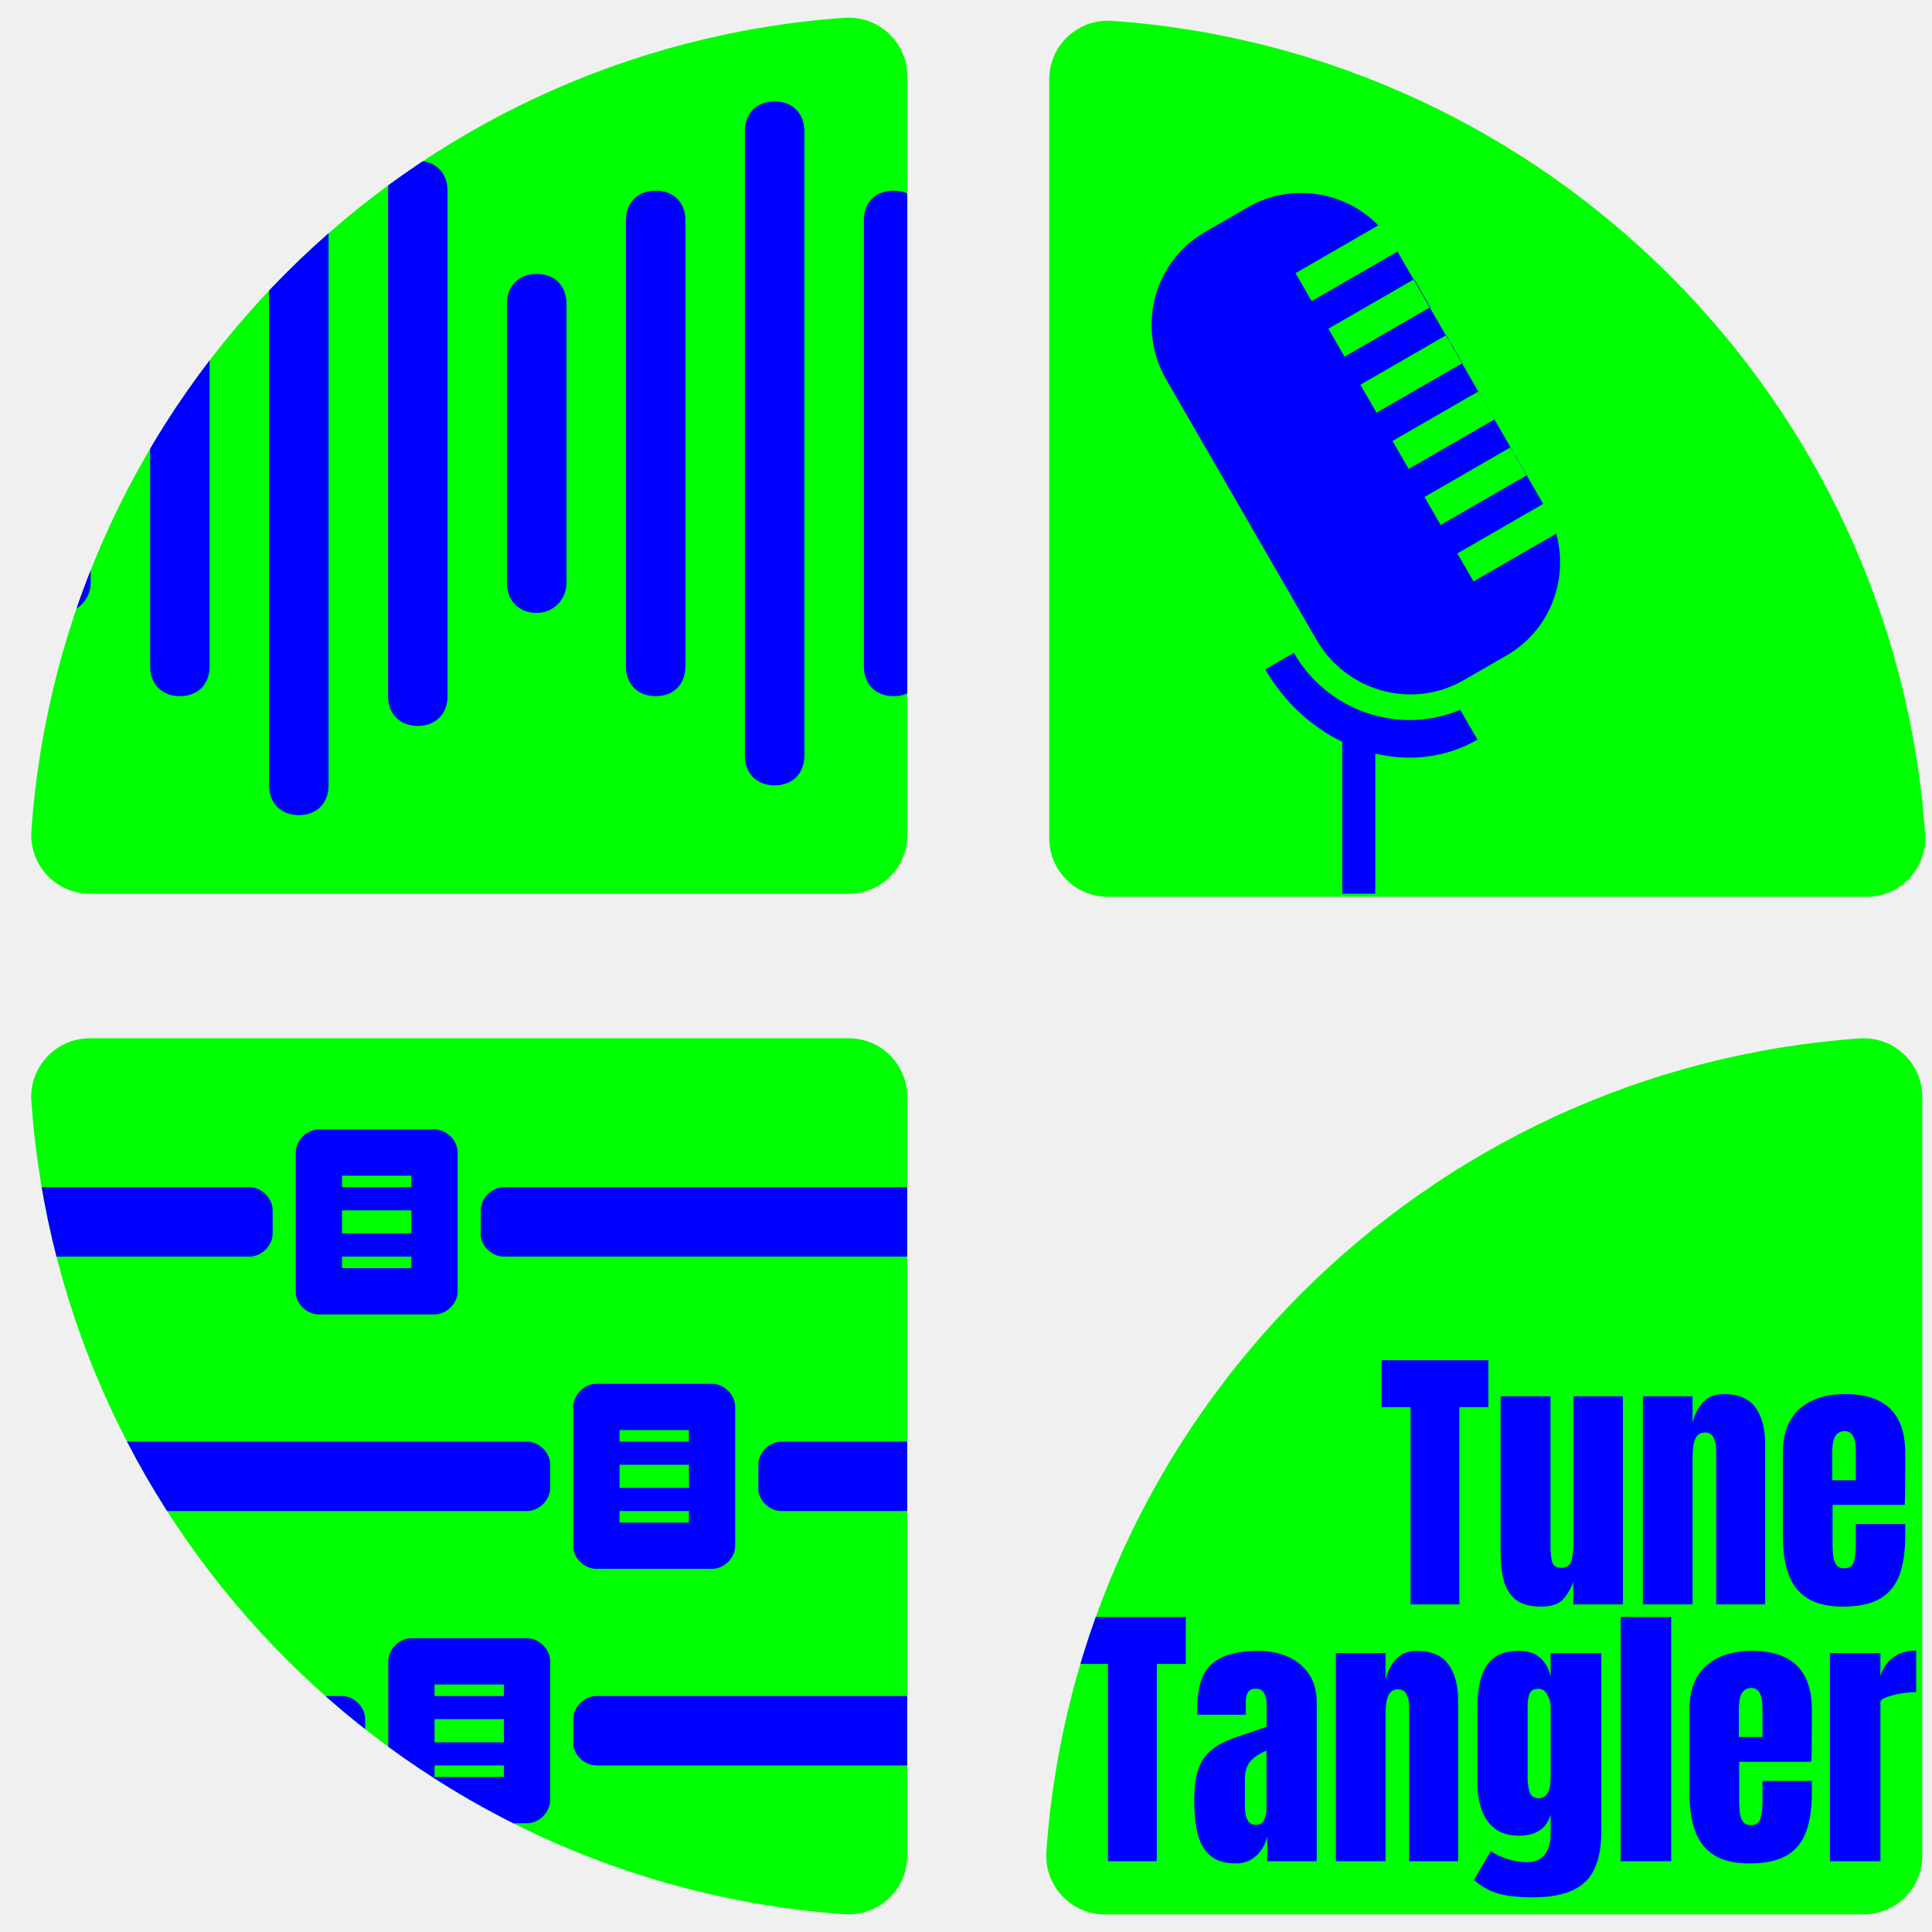
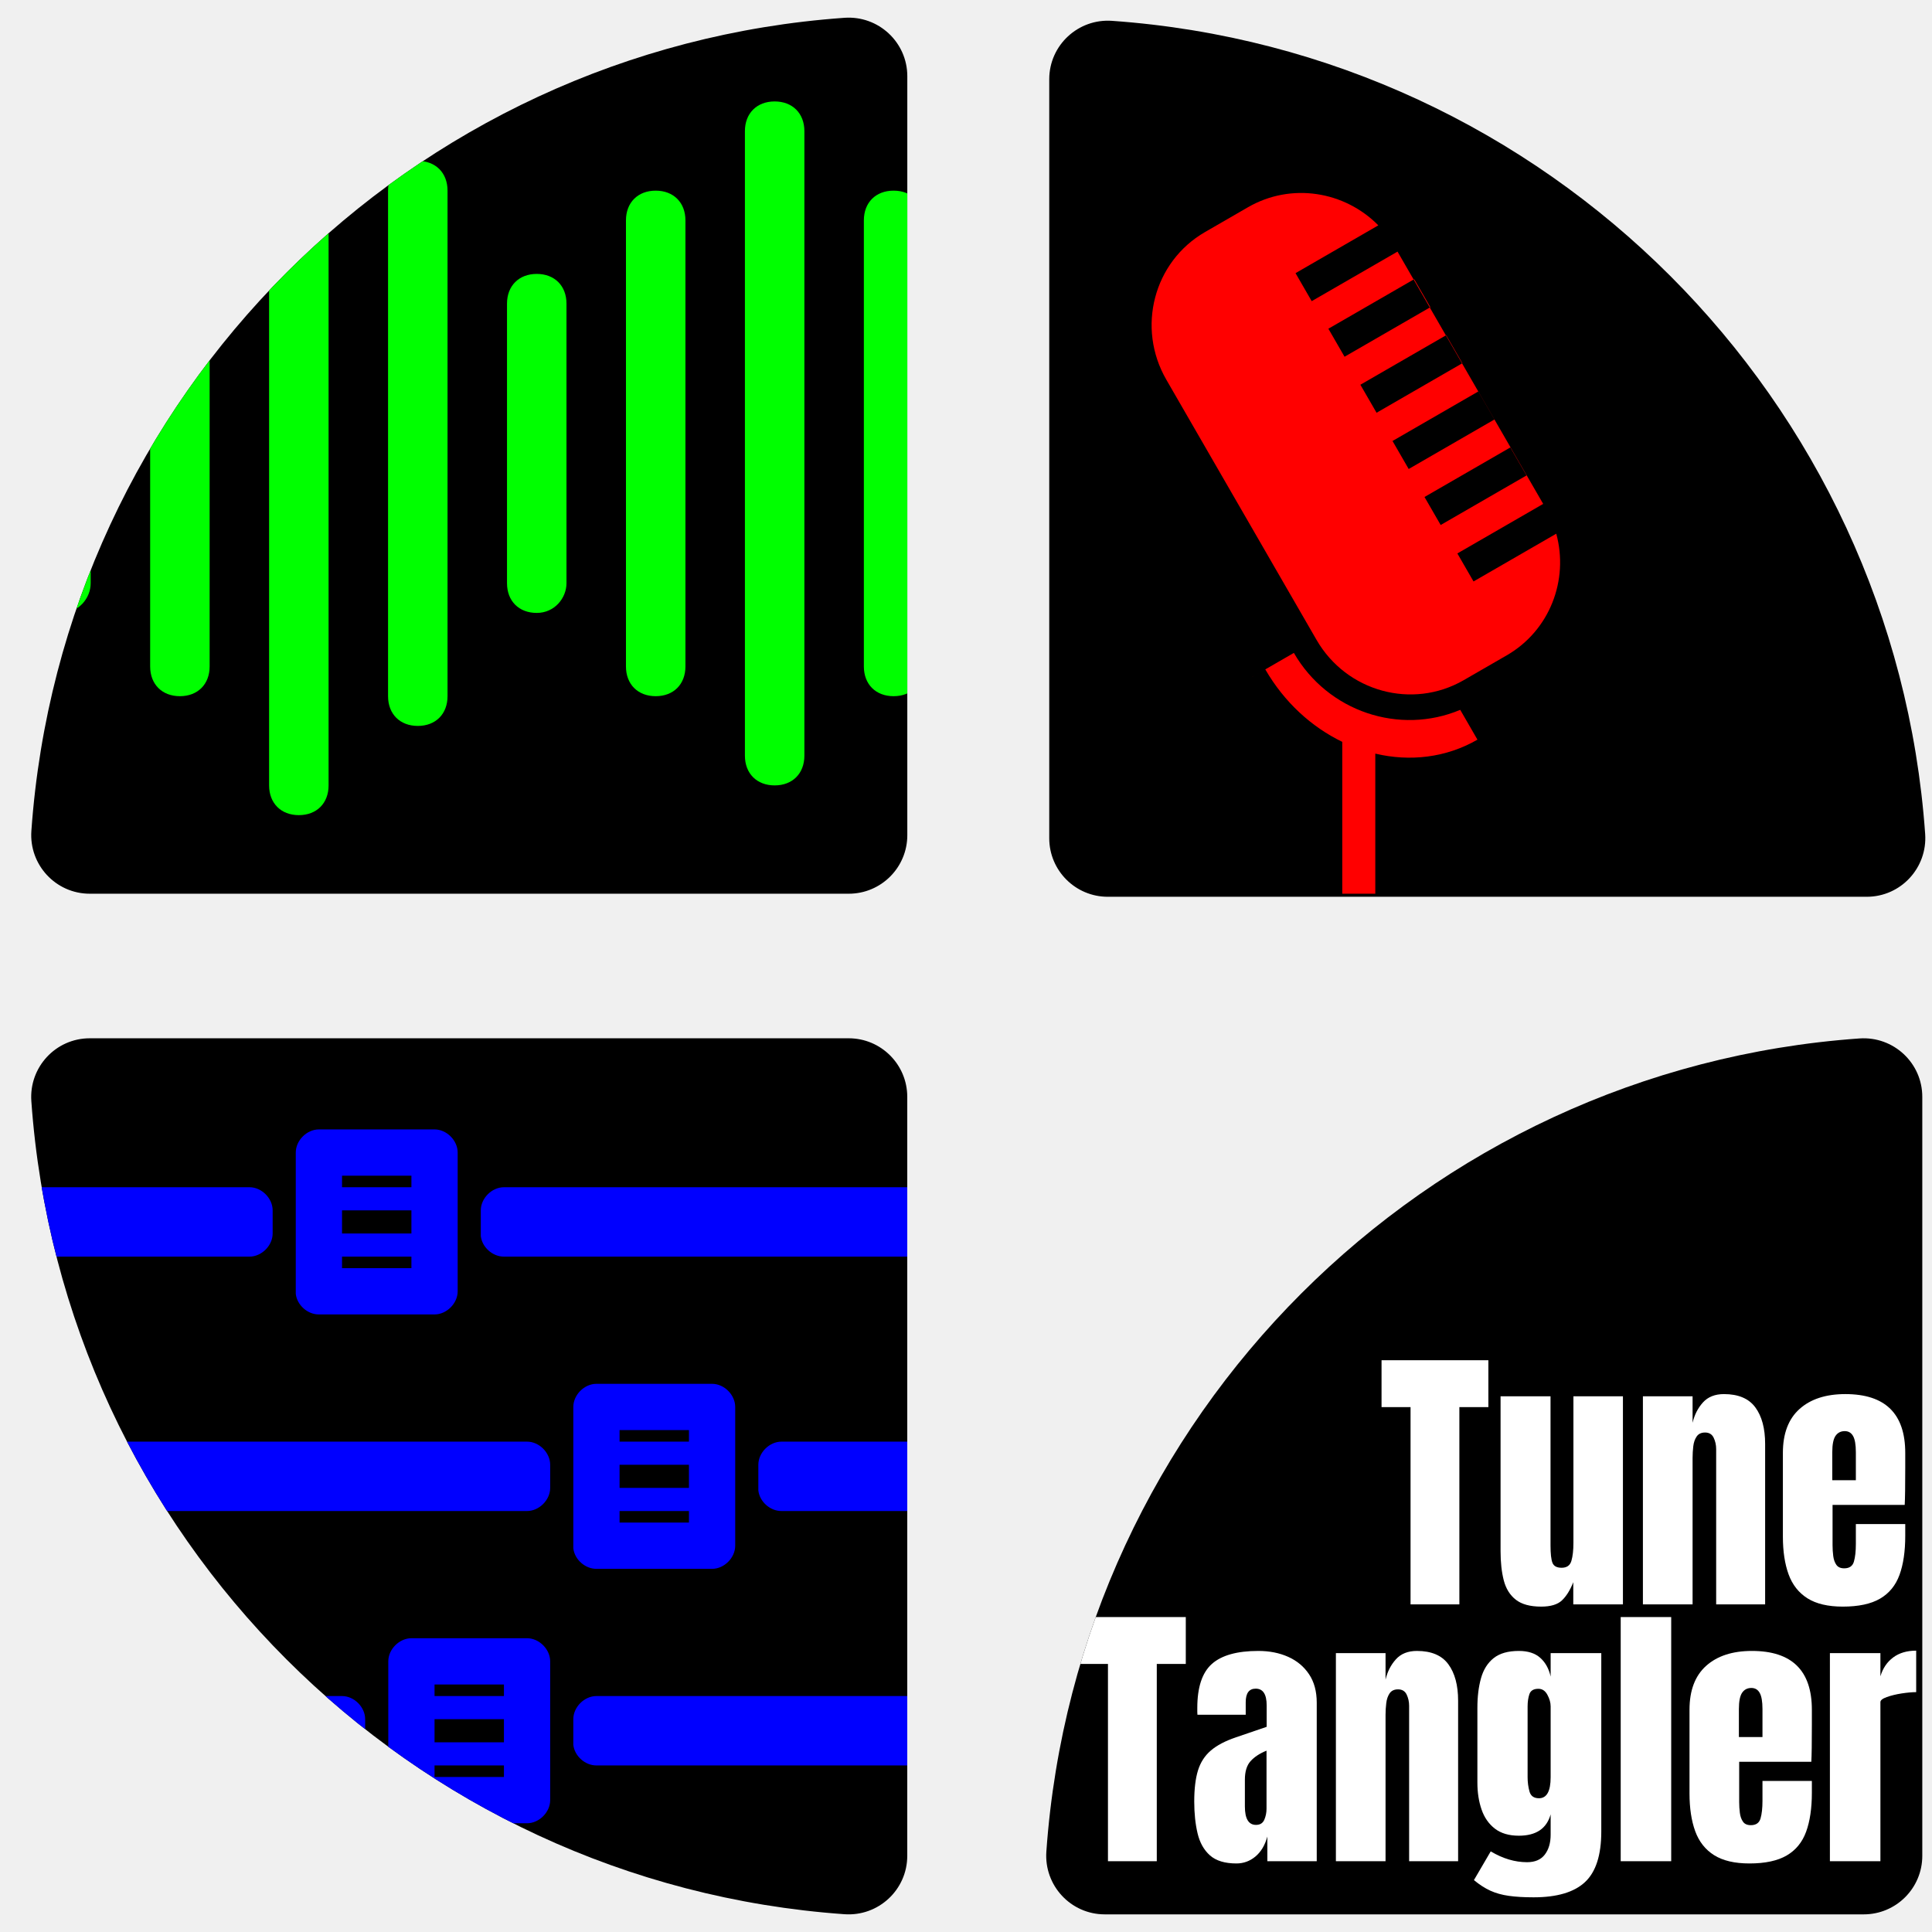
<svg xmlns="http://www.w3.org/2000/svg" version="1.1" width="1500" height="1500" viewBox="0 0 816 816" x="0" y="0">
  <g transform="translate(0 0)scale(1)">
    <defs>
      <clipPath id="waveClip">
        <path d="M507.5.09C236.1 19.28 19.28 236.1.09 507.5c-1.5 21.18 15.22 39.21 36.45 39.21h473.64c20.18 0 36.54-16.36 36.54-36.54V36.54c0-21.23-18.03-37.94-39.21-36.45Z" transform="translate(198.2 192.46)scale(.6768)translate(-273.36 -273.35)" />
      </clipPath>
      <clipPath id="micClip">
        <path d="M507.5.09C236.1 19.28 19.28 236.1.09 507.5c-1.5 21.18 15.22 39.21 36.45 39.21h473.64c20.18 0 36.54-16.36 36.54-36.54V36.54c0-21.23-18.03-37.94-39.21-36.45Z" transform="rotate(90 217.21 410.96)scale(.6768)translate(-273.36 -273.35)" />
      </clipPath>
      <clipPath id="slidersClip">
        <path d="M507.5.09C236.1 19.28 19.28 236.1.09 507.5c-1.5 21.18 15.22 39.21 36.45 39.21h473.64c20.18 0 36.54-16.36 36.54-36.54V36.54c0-21.23-18.03-37.94-39.21-36.45Z" transform="rotate(-90 410.86 212.68)scale(.6768)translate(-273.36 -273.35)" />
      </clipPath>
      <clipPath id="textClip">
        <path d="M507.5.09C236.1 19.28 19.28 236.1.09 507.5c-1.5 21.18 15.22 39.21 36.45 39.21h473.64c20.18 0 36.54-16.36 36.54-36.54V36.54c0-21.23-18.03-37.94-39.21-36.45Z" transform="translate(626.89 623.54)scale(.6768)translate(-273.36 -273.35)" />
      </clipPath>
    </defs>
    <g transform="translate(198.2 192.46)scale(.6768)">
-       <path fill="#00ff00" d="M507.5.09C236.1 19.28 19.28 236.1.09 507.5c-1.5 21.18 15.22 39.21 36.45 39.21h473.64c20.18 0 36.54-16.36 36.54-36.54V36.54c0-21.23-18.03-37.94-39.21-36.45Z" transform="translate(-273.36 -273.35)" />
+       <path class="shape" fill="#000000" d="M507.5.09C236.1 19.28 19.28 236.1.09 507.5c-1.5 21.18 15.22 39.21 36.45 39.21h473.64c20.18 0 36.54-16.36 36.54-36.54V36.54c0-21.23-18.03-37.94-39.21-36.45Z" transform="translate(-273.36 -273.35)" />
    </g>
    <g clip-path="url(#waveClip)">
-       <path fill="#0000ff" d="M25.74 258.874c-7.536 0-12.56-5.024-12.56-12.56V128.25c0-7.536 5.024-12.56 12.56-12.56s12.56 5.024 12.56 12.56v118.064c0 6.28-5.024 12.56-12.56 12.56" />
-       <path fill="#0000ff" d="M75.98 294.042c-7.536 0-12.56-5.024-12.56-12.56v-188.4c0-7.536 5.024-12.56 12.56-12.56s12.56 5.024 12.56 12.56v188.4c0 7.536-5.024 12.56-12.56 12.56" />
-       <path fill="#0000ff" d="M126.22 344.282c-7.536 0-12.56-5.024-12.56-12.56V42.842c0-7.536 5.024-12.56 12.56-12.56s12.56 5.024 12.56 12.56v288.88c0 7.536-5.024 12.56-12.56 12.56" />
-       <path fill="#0000ff" d="M176.46 306.602c-7.536 0-12.56-5.024-12.56-12.56V80.522c0-7.536 5.024-12.56 12.56-12.56s12.56 5.024 12.56 12.56v213.52c0 7.536-5.024 12.56-12.56 12.56" />
-       <path fill="#0000ff" d="M226.7 258.874c-7.536 0-12.56-5.024-12.56-12.56V128.25c0-7.536 5.024-12.56 12.56-12.56s12.56 5.024 12.56 12.56v118.064c0 6.28-5.024 12.56-12.56 12.56" />
-       <path fill="#0000ff" d="M276.94 294.042c-7.536 0-12.56-5.024-12.56-12.56v-188.4c0-7.536 5.024-12.56 12.56-12.56s12.56 5.024 12.56 12.56v188.4c0 7.536-5.024 12.56-12.56 12.56" />
-       <path fill="#0000ff" d="M327.18 331.722c-7.536 0-12.56-5.024-12.56-12.56V55.402c0-7.536 5.024-12.56 12.56-12.56s12.56 5.024 12.56 12.56v263.76c0 7.536-5.024 12.56-12.56 12.56" />
-       <path fill="#0000ff" d="M377.42 294.042c-7.536 0-12.56-5.024-12.56-12.56v-188.4c0-7.536 5.024-12.56 12.56-12.56s12.56 5.024 12.56 12.56v188.4c0 7.536-5.024 12.56-12.56 12.56" />
+       <path class="wave" fill="#00ff00" d="M25.74 258.874c-7.536 0-12.56-5.024-12.56-12.56V128.25c0-7.536 5.024-12.56 12.56-12.56s12.56 5.024 12.56 12.56v118.064c0 6.28-5.024 12.56-12.56 12.56" />
+       <path class="wave" fill="#00ff00" d="M75.98 294.042c-7.536 0-12.56-5.024-12.56-12.56v-188.4c0-7.536 5.024-12.56 12.56-12.56s12.56 5.024 12.56 12.56v188.4c0 7.536-5.024 12.56-12.56 12.56" />
+       <path class="wave" fill="#00ff00" d="M126.22 344.282c-7.536 0-12.56-5.024-12.56-12.56V42.842c0-7.536 5.024-12.56 12.56-12.56s12.56 5.024 12.56 12.56v288.88c0 7.536-5.024 12.56-12.56 12.56" />
+       <path class="wave" fill="#00ff00" d="M176.46 306.602c-7.536 0-12.56-5.024-12.56-12.56V80.522c0-7.536 5.024-12.56 12.56-12.56s12.56 5.024 12.56 12.56v213.52c0 7.536-5.024 12.56-12.56 12.56" />
+       <path class="wave" fill="#00ff00" d="M226.7 258.874c-7.536 0-12.56-5.024-12.56-12.56V128.25c0-7.536 5.024-12.56 12.56-12.56s12.56 5.024 12.56 12.56v118.064c0 6.28-5.024 12.56-12.56 12.56" />
+       <path class="wave" fill="#00ff00" d="M276.94 294.042c-7.536 0-12.56-5.024-12.56-12.56v-188.4c0-7.536 5.024-12.56 12.56-12.56s12.56 5.024 12.56 12.56v188.4c0 7.536-5.024 12.56-12.56 12.56" />
+       <path class="wave" fill="#00ff00" d="M327.18 331.722c-7.536 0-12.56-5.024-12.56-12.56V55.402c0-7.536 5.024-12.56 12.56-12.56s12.56 5.024 12.56 12.56v263.76c0 7.536-5.024 12.56-12.56 12.56" />
+       <path class="wave" fill="#00ff00" d="M377.42 294.042c-7.536 0-12.56-5.024-12.56-12.56v-188.4c0-7.536 5.024-12.56 12.56-12.56s12.56 5.024 12.56 12.56v188.4c0 7.536-5.024 12.56-12.56 12.56" />
    </g>
    <g transform="rotate(90 217.21 410.96)scale(.6768)">
-       <path fill="#00ff00" d="M507.5.09C236.1 19.28 19.28 236.1.09 507.5c-1.5 21.18 15.22 39.21 36.45 39.21h473.64c20.18 0 36.54-16.36 36.54-36.54V36.54c0-21.23-18.03-37.94-39.21-36.45Z" transform="translate(-273.36 -273.35)" />
+       <path class="shape" fill="#000000" d="M507.5.09C236.1 19.28 19.28 236.1.09 507.5c-1.5 21.18 15.22 39.21 36.45 39.21h473.64c20.18 0 36.54-16.36 36.54-36.54V36.54c0-21.23-18.03-37.94-39.21-36.45Z" transform="translate(-273.36 -273.35)" />
    </g>
    <g clip-path="url(#micClip)">
-       <path fill="#0000ff" fill-rule="evenodd" d="M580.87 318.302c14.58 3.449 29.85 1.772 43.145-5.903l-7.267-12.589c-25.577 10.76 0 0 0 0-25.577 10.76-55.892.858-70.27-24.049-15.038 8.682-25.211 14.555-12.063 6.966 8.042 13.927 19.594 24.362 32.502 30.601v64.136h13.952zm55.513-41.513-18.17 10.49c-21.675 12.514-49.504 4.895-62.155-17.015L492.602 160.35c-12.652-21.913-5.346-49.816 16.338-62.333l18.17-10.493c18.22-10.519 40.79-6.808 55.037 7.654l-34.964 20.19 6.829 11.826 36.248-20.925-.498-.864 62.489 108.237-.47-.816-36.248 20.928 6.829 11.83 34.94-20.172c5.349 19.537-2.722 40.876-20.919 51.38Zm-39.08-158.875 6.83 11.83-36.246 20.927-6.832-11.83zm13.518 23.659 6.83 11.83-36.248 20.927-6.832-11.83zm13.569 23.754 6.829 11.83-36.245 20.927-6.832-11.83zm13.518 23.659 6.826 11.823-36.25 20.93-6.83-11.829 36.25-20.927zm0 0" />
+       <path class="mic" fill="#ff0000" fill-rule="evenodd" d="M580.87 318.302c14.58 3.449 29.85 1.772 43.145-5.903l-7.267-12.589c-25.577 10.76 0 0 0 0-25.577 10.76-55.892.858-70.27-24.049-15.038 8.682-25.211 14.555-12.063 6.966 8.042 13.927 19.594 24.362 32.502 30.601v64.136h13.952zm55.513-41.513-18.17 10.49c-21.675 12.514-49.504 4.895-62.155-17.015L492.602 160.35c-12.652-21.913-5.346-49.816 16.338-62.333l18.17-10.493c18.22-10.519 40.79-6.808 55.037 7.654l-34.964 20.19 6.829 11.826 36.248-20.925-.498-.864 62.489 108.237-.47-.816-36.248 20.928 6.829 11.83 34.94-20.172c5.349 19.537-2.722 40.876-20.919 51.38Zm-39.08-158.875 6.83 11.83-36.246 20.927-6.832-11.83zm13.518 23.659 6.83 11.83-36.248 20.927-6.832-11.83zm13.569 23.754 6.829 11.83-36.245 20.927-6.832-11.83zm13.518 23.659 6.826 11.823-36.25 20.93-6.83-11.829 36.25-20.927zm0 0" />
    </g>
    <g transform="rotate(-90 410.86 212.68)scale(.6768)">
-       <path fill="#00ff00" d="M507.5.09C236.1 19.28 19.28 236.1.09 507.5c-1.5 21.18 15.22 39.21 36.45 39.21h473.64c20.18 0 36.54-16.36 36.54-36.54V36.54c0-21.23-18.03-37.94-39.21-36.45Z" transform="translate(-273.36 -273.35)" />
+       <path class="shape" fill="#000000" d="M507.5.09C236.1 19.28 19.28 236.1.09 507.5c-1.5 21.18 15.22 39.21 36.45 39.21h473.64c20.18 0 36.54-16.36 36.54-36.54V36.54c0-21.23-18.03-37.94-39.21-36.45Z" transform="translate(-273.36 -273.35)" />
    </g>
    <g clip-path="url(#slidersClip)">
-       <path fill="#0000ff" d="M2.818 736.95c.523 4.748 4.992 8.728 9.769 8.699H144.46c5.114 0 9.769-4.655 9.769-9.768v-9.769c0-5.114-4.655-9.768-9.769-9.768H12.587c-5.114 0-9.769 4.654-9.769 9.768zm0-107.452c.523 4.747 4.992 8.728 9.769 8.699h210.02c5.114 0 9.769-4.655 9.769-9.769v-9.768c0-5.114-4.655-9.769-9.769-9.769H12.587c-5.114 0-9.769 4.655-9.769 9.769zm0-107.453c.523 4.748 4.992 8.729 9.769 8.7h92.8c5.113 0 9.768-4.655 9.768-9.77v-9.768c0-5.113-4.655-9.768-9.768-9.768h-92.8c-5.114 0-9.769 4.655-9.769 9.768zm122.105 24.421c.523 4.748 4.992 8.729 9.769 8.7h48.842c5.114 0 9.768-4.655 9.768-9.77v-58.61c0-5.113-4.654-9.768-9.768-9.768h-48.842c-5.114 0-9.769 4.655-9.769 9.768zm19.537-10.838v-4.884h29.305v4.884zm0-14.652v-9.769h29.305v9.769zm0-19.537v-4.884h29.305v4.884zm19.537 259.932c.523 4.748 4.992 8.728 9.768 8.699h48.842c5.114 0 9.769-4.655 9.769-9.768v-58.61c0-5.115-4.655-9.77-9.769-9.77h-48.842c-5.113 0-9.768 4.655-9.768 9.77zm19.537-10.838v-4.884h29.305v4.884zm0-14.652v-9.769h29.305v9.769zm0-19.537v-4.884h29.305v4.884zm19.537-194.299c.522 4.748 4.991 8.729 9.768 8.7h170.947c5.114 0 9.768-4.655 9.768-9.77v-9.768c0-5.113-4.654-9.768-9.768-9.768H212.84c-5.114 0-9.768 4.655-9.768 9.768zm39.073 214.905c.523 4.748 4.992 8.728 9.769 8.699h131.873c5.114 0 9.768-4.655 9.768-9.768v-9.769c0-5.114-4.654-9.768-9.768-9.768H251.913c-5.114 0-9.769 4.654-9.769 9.768zm0-83.031c.523 4.747 4.992 8.728 9.769 8.699h48.842c5.113 0 9.768-4.655 9.768-9.769v-58.61c0-5.114-4.655-9.769-9.768-9.769h-48.842c-5.114 0-9.769 4.655-9.769 9.769zm19.537-10.838v-4.884h29.305v4.884zm0-14.653v-9.768h29.305v9.768zm0-19.537v-4.884h29.305v4.884zm58.61 20.607c.523 4.747 4.992 8.728 9.769 8.699h53.726c5.114 0 9.768-4.655 9.768-9.769v-9.768c0-5.114-4.654-9.769-9.768-9.769H330.06c-5.114 0-9.769 4.655-9.769 9.769z" />
+       <path class="sliders" fill="#0000ff" d="M2.818 736.95c.523 4.748 4.992 8.728 9.769 8.699H144.46c5.114 0 9.769-4.655 9.769-9.768v-9.769c0-5.114-4.655-9.768-9.769-9.768H12.587c-5.114 0-9.769 4.654-9.769 9.768zm0-107.452c.523 4.747 4.992 8.728 9.769 8.699h210.02c5.114 0 9.769-4.655 9.769-9.769v-9.768c0-5.114-4.655-9.769-9.769-9.769H12.587c-5.114 0-9.769 4.655-9.769 9.769zm0-107.453c.523 4.748 4.992 8.729 9.769 8.7h92.8c5.113 0 9.768-4.655 9.768-9.77v-9.768c0-5.113-4.655-9.768-9.768-9.768h-92.8c-5.114 0-9.769 4.655-9.769 9.768zm122.105 24.421c.523 4.748 4.992 8.729 9.769 8.7h48.842c5.114 0 9.768-4.655 9.768-9.77v-58.61c0-5.113-4.654-9.768-9.768-9.768h-48.842c-5.114 0-9.769 4.655-9.769 9.768zm19.537-10.838v-4.884h29.305v4.884zm0-14.652v-9.769h29.305v9.769zm0-19.537v-4.884h29.305v4.884zm19.537 259.932c.523 4.748 4.992 8.728 9.768 8.699h48.842c5.114 0 9.769-4.655 9.769-9.768v-58.61c0-5.115-4.655-9.77-9.769-9.77h-48.842c-5.113 0-9.768 4.655-9.768 9.77zm19.537-10.838v-4.884h29.305v4.884zm0-14.652v-9.769h29.305v9.769zm0-19.537v-4.884h29.305v4.884zm19.537-194.299c.522 4.748 4.991 8.729 9.768 8.7h170.947c5.114 0 9.768-4.655 9.768-9.77v-9.768c0-5.113-4.654-9.768-9.768-9.768H212.84c-5.114 0-9.768 4.655-9.768 9.768zm39.073 214.905c.523 4.748 4.992 8.728 9.769 8.699h131.873c5.114 0 9.768-4.655 9.768-9.768v-9.769c0-5.114-4.654-9.768-9.768-9.768H251.913c-5.114 0-9.769 4.654-9.769 9.768zm0-83.031c.523 4.747 4.992 8.728 9.769 8.699h48.842c5.113 0 9.768-4.655 9.768-9.769v-58.61c0-5.114-4.655-9.769-9.768-9.769h-48.842c-5.114 0-9.769 4.655-9.769 9.769zm19.537-10.838v-4.884h29.305v4.884zm0-14.653v-9.768h29.305v9.768zm0-19.537v-4.884h29.305v4.884zm58.61 20.607c.523 4.747 4.992 8.728 9.769 8.699h53.726c5.114 0 9.768-4.655 9.768-9.769v-9.768c0-5.114-4.654-9.769-9.768-9.769H330.06c-5.114 0-9.769 4.655-9.769 9.769z" />
    </g>
    <g transform="translate(626.89 623.54)scale(.6768)">
-       <path fill="#00ff00" d="M507.5.09C236.1 19.28 19.28 236.1.09 507.5c-1.5 21.18 15.22 39.21 36.45 39.21h473.64c20.18 0 36.54-16.36 36.54-36.54V36.54c0-21.23-18.03-37.94-39.21-36.45Z" transform="translate(-273.36 -273.35)" />
+       <path class="shape" fill="#000000" d="M507.5.09C236.1 19.28 19.28 236.1.09 507.5c-1.5 21.18 15.22 39.21 36.45 39.21h473.64c20.18 0 36.54-16.36 36.54-36.54V36.54c0-21.23-18.03-37.94-39.21-36.45Z" transform="translate(-273.36 -273.35)" />
    </g>
    <g clip-path="url(#textClip)">
-       <path fill="#0000ff" d="M616.38 677.63h-20.62v-83.32h-12.25v-19.8h45.12v19.8h-12.25z" />
-       <path fill="#0000ff" d="M650.95 678.57q-7.03 0-10.75-2.93-3.72-2.93-5.07-8.17-1.35-5.25-1.35-12.28v-65.45h21.1v62.99q0 5.27.82 7.35t3.87 2.08q3.28 0 4.13-2.92.85-2.93.85-7.56v-61.94h20.91v87.89h-20.97v-9.37q-2 5.04-4.78 7.67-2.78 2.64-8.76 2.64" />
-       <path fill="#0000ff" d="M714.88 677.63H693.9v-87.89h20.98v11.19q1.17-5.03 4.36-8.58 3.2-3.54 8.88-3.54 9.14 0 13.27 5.62 4.13 5.63 4.13 15.41v67.79h-20.68v-65.62q0-2.58-1.06-4.78-1.05-2.19-3.63-2.19-2.4 0-3.54 1.67-1.15 1.67-1.44 4.16-.29 2.49-.29 4.95z" />
-       <path fill="#0000ff" d="M778.33 678.57q-9.37 0-14.94-3.51-5.56-3.52-7.97-10.14-2.4-6.62-2.4-15.94v-35.33q0-12.25 7.03-18.55 7.03-6.29 19.34-6.29 25.31 0 25.31 24.84v6.39q0 11.6-.23 15.58H774v16.99q0 2.35.29 4.6.29 2.26 1.32 3.72 1.03 1.47 3.31 1.47 3.28 0 4.1-2.84.82-2.84.82-7.41v-8.44h20.86v4.98q0 9.84-2.43 16.49-2.43 6.65-8.2 10.02-5.77 3.37-15.74 3.37m-4.45-65.21v11.83h9.96v-11.83q0-4.75-1.17-6.83t-3.52-2.08q-2.51 0-3.89 1.99-1.38 1.99-1.38 6.92" />
-       <path fill="#0000ff" d="M488.58 786.11h-20.62v-83.32h-12.25v-19.8h45.12v19.8h-12.25z" />
-       <path fill="#0000ff" d="M522.21 787.05q-7.32 0-11.16-3.4t-5.24-9.31q-1.41-5.92-1.41-13.42 0-8.03 1.58-13.16 1.59-5.12 5.42-8.4 3.84-3.29 10.58-5.57l13.01-4.45v-9.03q0-7.09-4.63-7.09-4.22 0-4.22 5.75v5.27h-20.39q-.06-.47-.06-1.2v-1.67q0-13.13 6.18-18.61 6.18-5.47 19.6-5.47 7.03 0 12.6 2.49 5.57 2.49 8.82 7.35 3.25 4.86 3.25 12.01v66.97h-20.86v-10.43q-1.52 5.51-5.04 8.44-3.51 2.93-8.03 2.93m8.27-16.29q2.57 0 3.51-2.17.94-2.16.94-4.68v-24.5q-4.34 1.76-6.74 4.43-2.4 2.66-2.4 7.82v11.31q0 7.79 4.69 7.79" />
-       <path fill="#0000ff" d="M585.2 786.11h-20.97v-87.89h20.97v11.19q1.17-5.03 4.37-8.58 3.19-3.54 8.87-3.54 9.15 0 13.28 5.62 4.13 5.63 4.13 15.41v67.79h-20.69v-65.62q0-2.58-1.05-4.78-1.06-2.19-3.63-2.19-2.41 0-3.55 1.67-1.14 1.67-1.43 4.16-.3 2.49-.3 4.95z" />
-       <path fill="#0000ff" d="M647.72 801.35q-6.09 0-10.46-.62-4.36-.61-7.82-2.19-3.46-1.59-6.91-4.46l7.09-12.13q7.67 4.57 15.35 4.57 5.04 0 7.5-3.22t2.46-8.38v-8.61q-2.52 9.02-13.42 9.02-6.27 0-10.14-2.99-3.86-2.98-5.62-8.08-1.76-5.1-1.76-11.37v-31.58q0-7.09 1.53-12.51 1.52-5.42 5.33-8.47 3.81-3.04 10.66-3.04 5.8 0 9.05 2.93 3.26 2.92 4.37 7.91v-9.91h21.39v75.35q0 14.95-6.89 21.36-6.88 6.42-21.71 6.42m2.29-41.84q4.92 0 4.92-8.9v-29.89q0-2.4-1.38-4.92-1.37-2.52-3.78-2.52-3.04 0-3.81 2.26-.76 2.25-.76 5.18v29.89q0 3.16.79 6.03t4.02 2.87" />
-       <path fill="#0000ff" d="M705.85 786.11h-21.33V682.99h21.33z" />
-       <path fill="#0000ff" d="M738.89 787.05q-9.37 0-14.94-3.51-5.56-3.52-7.97-10.14-2.4-6.62-2.4-15.94v-35.33q0-12.25 7.03-18.55 7.03-6.29 19.34-6.29 25.31 0 25.31 24.84v6.39q0 11.6-.23 15.58h-30.47v16.99q0 2.35.29 4.6.29 2.26 1.32 3.72 1.02 1.47 3.31 1.47 3.28 0 4.1-2.84.82-2.84.82-7.41v-8.44h20.86v4.98q0 9.84-2.43 16.49-2.43 6.65-8.2 10.02-5.78 3.37-15.74 3.37m-4.45-65.21v11.83h9.96v-11.83q0-4.75-1.17-6.83t-3.52-2.08q-2.52 0-3.89 1.99-1.38 1.99-1.38 6.92" />
-       <path fill="#0000ff" d="M794.21 786.11h-21.33v-87.89h21.33v9.79q1.52-5.1 5.39-7.97 3.86-2.87 9.72-2.87v17.52q-2.57 0-6.15.55-3.57.56-6.27 1.53-2.69.96-2.69 2.14z" />
+       <path class="text" fill="#ffffff" d="M616.38 677.63h-20.62v-83.32h-12.25v-19.8h45.12v19.8h-12.25z" />
+       <path class="text" fill="#ffffff" d="M650.95 678.57q-7.03 0-10.75-2.93-3.72-2.93-5.07-8.17-1.35-5.25-1.35-12.28v-65.45h21.1v62.99q0 5.27.82 7.35t3.87 2.08q3.28 0 4.13-2.92.85-2.93.85-7.56v-61.94h20.91v87.89h-20.97v-9.37q-2 5.04-4.78 7.67-2.78 2.64-8.76 2.64" />
+       <path class="text" fill="#ffffff" d="M714.88 677.63H693.9v-87.89h20.98v11.19q1.17-5.03 4.36-8.58 3.2-3.54 8.88-3.54 9.14 0 13.27 5.62 4.13 5.63 4.13 15.41v67.79h-20.68v-65.62q0-2.58-1.06-4.78-1.05-2.19-3.63-2.19-2.4 0-3.54 1.67-1.15 1.67-1.44 4.16-.29 2.49-.29 4.95z" />
+       <path class="text" fill="#ffffff" d="M778.33 678.57q-9.37 0-14.94-3.51-5.56-3.52-7.97-10.14-2.4-6.62-2.4-15.94v-35.33q0-12.25 7.03-18.55 7.03-6.29 19.34-6.29 25.31 0 25.31 24.84v6.39q0 11.6-.23 15.58H774v16.99q0 2.35.29 4.6.29 2.26 1.32 3.72 1.03 1.47 3.31 1.47 3.28 0 4.1-2.84.82-2.84.82-7.41v-8.44h20.86v4.98q0 9.84-2.43 16.49-2.43 6.65-8.2 10.02-5.77 3.37-15.74 3.37m-4.45-65.21v11.83h9.96v-11.83q0-4.75-1.17-6.83t-3.52-2.08q-2.51 0-3.89 1.99-1.38 1.99-1.38 6.92" />
+       <path class="text" fill="#ffffff" d="M488.58 786.11h-20.62v-83.32h-12.25v-19.8h45.12v19.8h-12.25z" />
+       <path class="text" fill="#ffffff" d="M522.21 787.05q-7.32 0-11.16-3.4t-5.24-9.31q-1.41-5.92-1.41-13.42 0-8.03 1.58-13.16 1.59-5.12 5.42-8.4 3.84-3.29 10.58-5.57l13.01-4.45v-9.03q0-7.09-4.63-7.09-4.22 0-4.22 5.75v5.27h-20.39q-.06-.47-.06-1.2v-1.67q0-13.13 6.18-18.61 6.18-5.47 19.6-5.47 7.03 0 12.6 2.49 5.57 2.49 8.82 7.35 3.25 4.86 3.25 12.01v66.97h-20.86v-10.43q-1.52 5.51-5.04 8.44-3.51 2.93-8.03 2.93m8.27-16.29q2.57 0 3.51-2.17.94-2.16.94-4.68v-24.5q-4.34 1.76-6.74 4.43-2.4 2.66-2.4 7.82v11.31q0 7.79 4.69 7.79" />
+       <path class="text" fill="#ffffff" d="M585.2 786.11h-20.97v-87.89h20.97v11.19q1.17-5.03 4.37-8.58 3.19-3.54 8.87-3.54 9.15 0 13.28 5.62 4.13 5.63 4.13 15.41v67.79h-20.69v-65.62q0-2.58-1.05-4.78-1.06-2.19-3.63-2.19-2.41 0-3.55 1.67-1.14 1.67-1.43 4.16-.3 2.49-.3 4.95z" />
+       <path class="text" fill="#ffffff" d="M647.72 801.35q-6.09 0-10.46-.62-4.36-.61-7.82-2.19-3.46-1.59-6.91-4.46l7.09-12.13q7.67 4.57 15.35 4.57 5.04 0 7.5-3.22t2.46-8.38v-8.61q-2.52 9.02-13.42 9.02-6.27 0-10.14-2.99-3.86-2.98-5.62-8.08-1.76-5.1-1.76-11.37v-31.58q0-7.09 1.53-12.51 1.52-5.42 5.33-8.47 3.81-3.04 10.66-3.04 5.8 0 9.05 2.93 3.26 2.92 4.37 7.91v-9.91h21.39v75.35q0 14.95-6.89 21.36-6.88 6.42-21.71 6.42m2.29-41.84q4.92 0 4.92-8.9v-29.89q0-2.4-1.38-4.92-1.37-2.52-3.78-2.52-3.04 0-3.81 2.26-.76 2.25-.76 5.18v29.89q0 3.16.79 6.03t4.02 2.87" />
+       <path class="text" fill="#ffffff" d="M705.85 786.11h-21.33V682.99h21.33z" />
+       <path class="text" fill="#ffffff" d="M738.89 787.05q-9.37 0-14.94-3.51-5.56-3.52-7.97-10.14-2.4-6.62-2.4-15.94v-35.33q0-12.25 7.03-18.55 7.03-6.29 19.34-6.29 25.31 0 25.31 24.84v6.39q0 11.6-.23 15.58h-30.47v16.99q0 2.35.29 4.6.29 2.26 1.32 3.72 1.02 1.47 3.31 1.47 3.28 0 4.1-2.84.82-2.84.82-7.41v-8.44h20.86v4.98q0 9.84-2.43 16.49-2.43 6.65-8.2 10.02-5.78 3.37-15.74 3.37m-4.45-65.21v11.83h9.96v-11.83q0-4.75-1.17-6.83t-3.52-2.08q-2.52 0-3.89 1.99-1.38 1.99-1.38 6.92" />
+       <path class="text" fill="#ffffff" d="M794.21 786.11h-21.33v-87.89h21.33v9.79q1.52-5.1 5.39-7.97 3.86-2.87 9.72-2.87v17.52q-2.57 0-6.15.55-3.57.56-6.27 1.53-2.69.96-2.69 2.14z" />
    </g>
  </g>
</svg>
